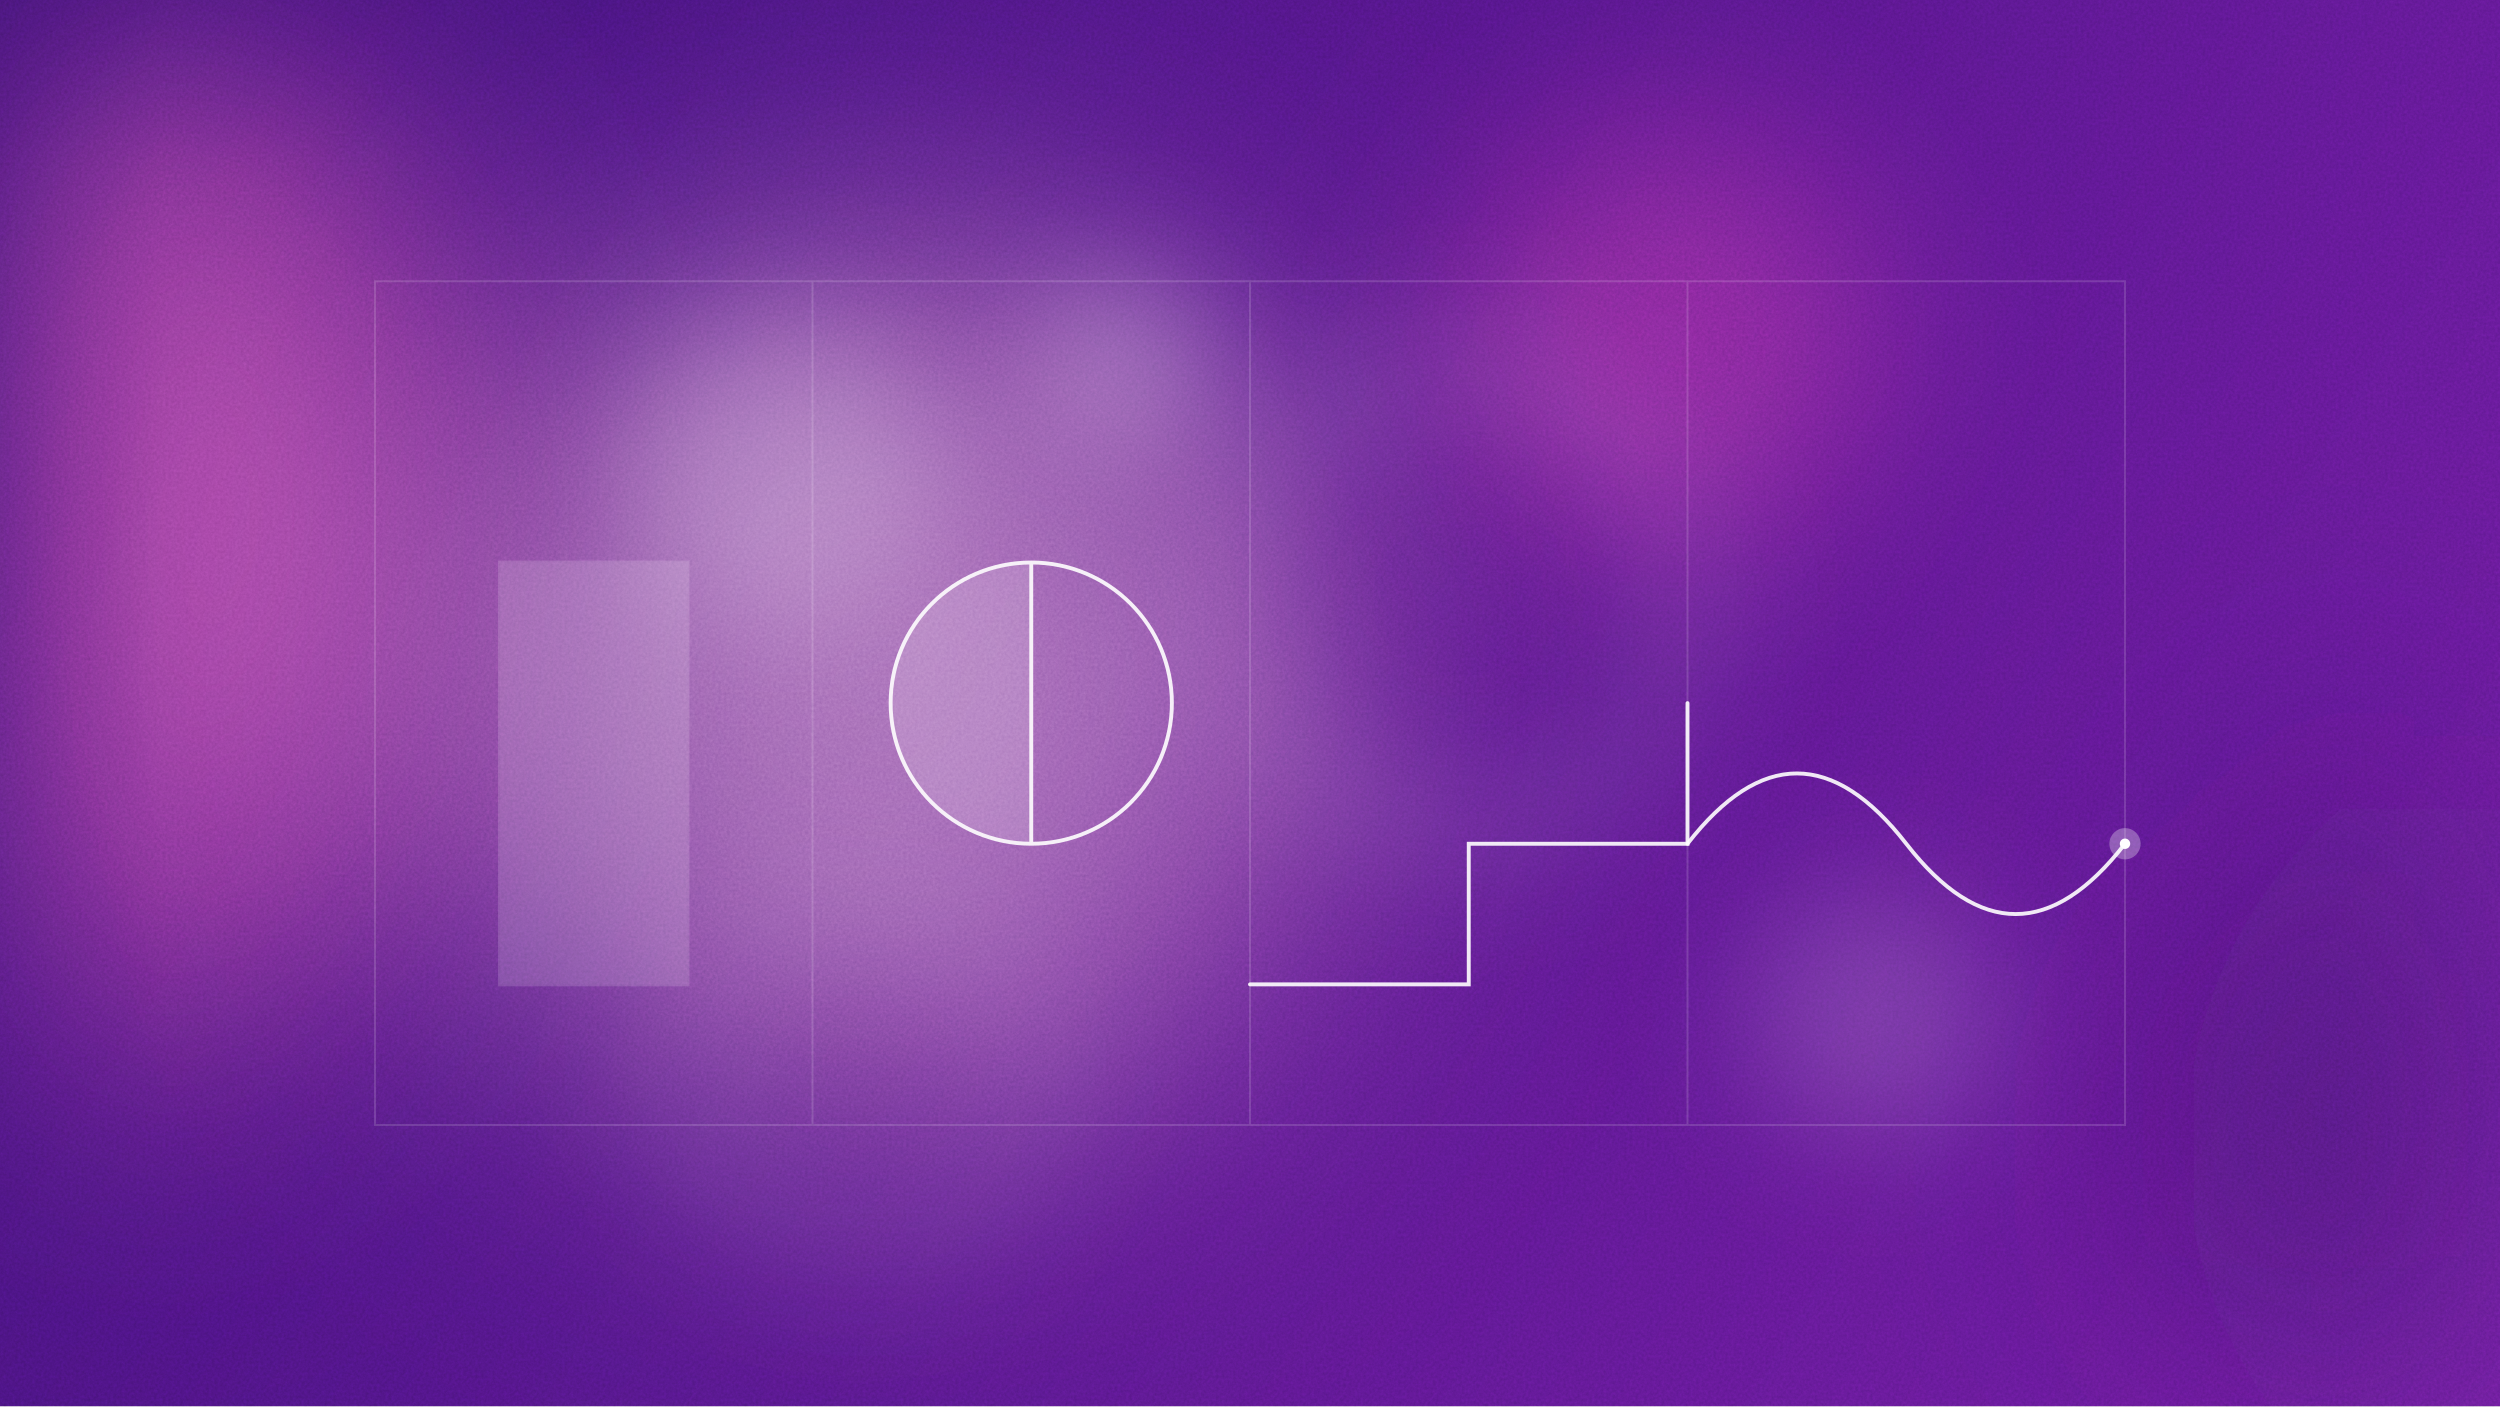
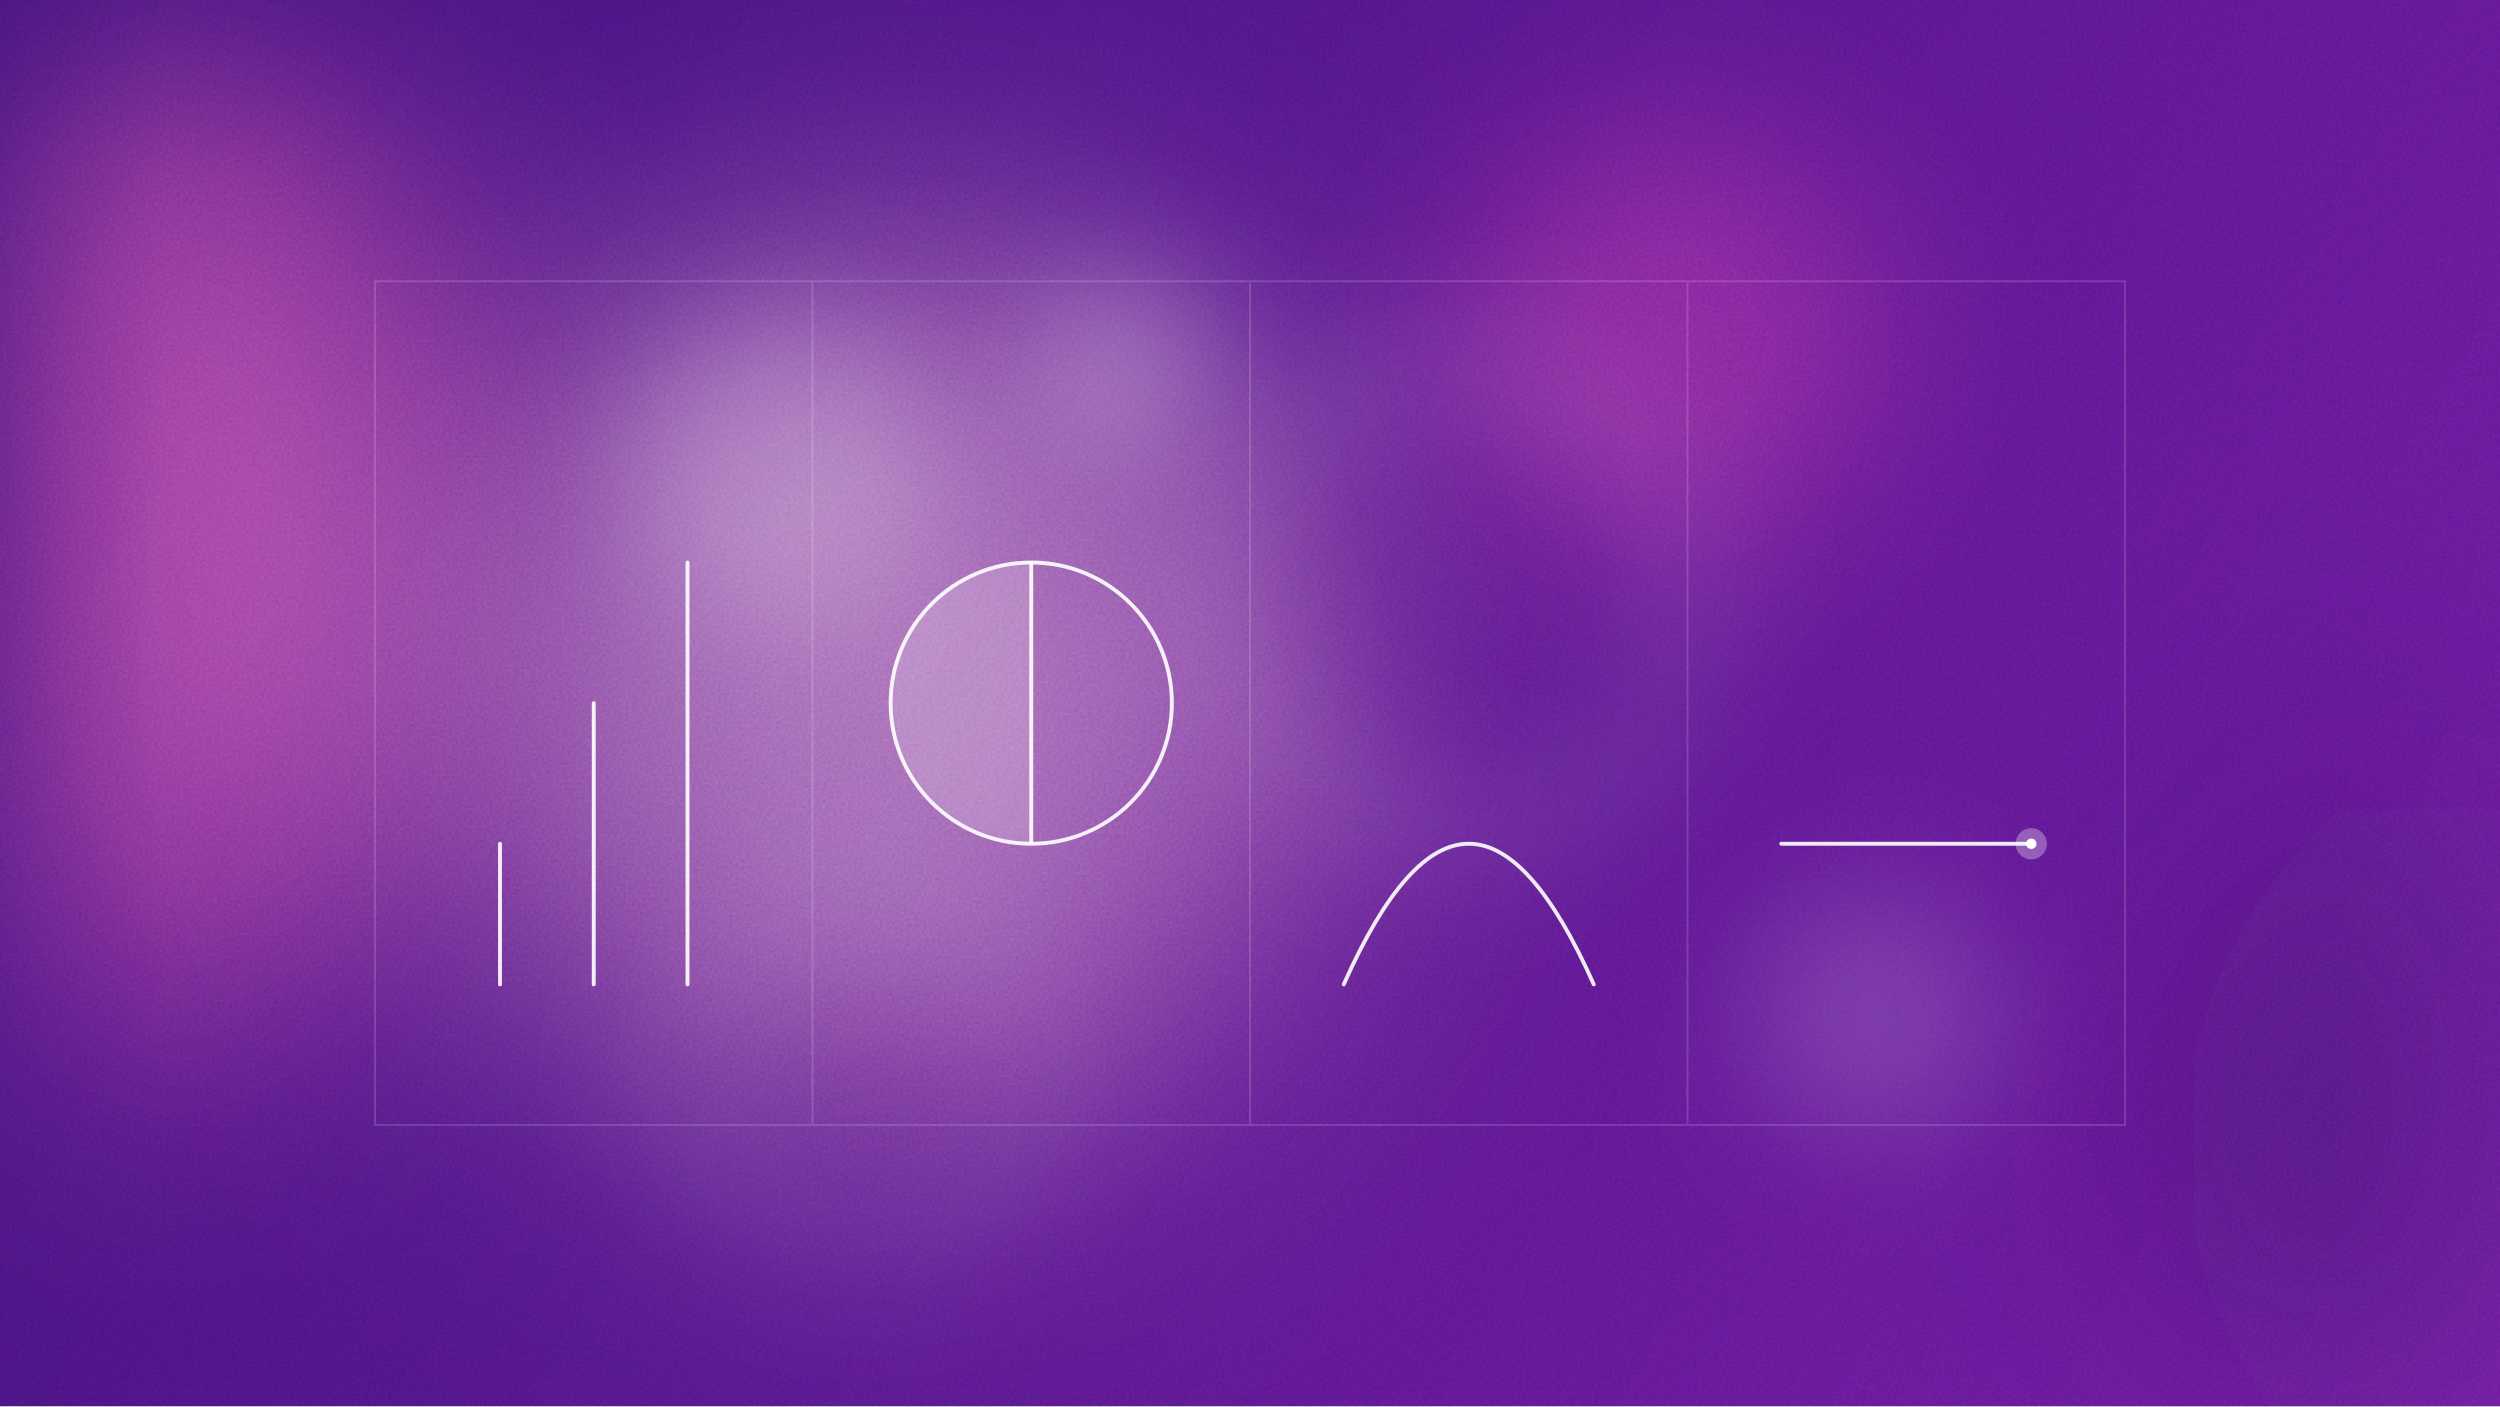
<svg xmlns="http://www.w3.org/2000/svg" width="960" height="540" viewBox="0 0 960 540">
  <defs>
    <linearGradient id="bg" x1="-10%" y1="30%" x2="110%" y2="70%">
      <stop offset="0%" stop-color="#3B1070" />
      <stop offset="100%" stop-color="#6A1B9A" />
    </linearGradient>
    <filter id="blurXL" x="-100%" y="-100%" width="300%" height="300%">
      <feGaussianBlur stdDeviation="65" />
    </filter>
    <filter id="blurL" x="-100%" y="-100%" width="300%" height="300%">
      <feGaussianBlur stdDeviation="38" />
    </filter>
    <filter id="blurM" x="-100%" y="-100%" width="300%" height="300%">
      <feGaussianBlur stdDeviation="24" />
    </filter>
    <filter id="grain">
      <feTurbulence type="fractalNoise" baseFrequency="0.9" numOctaves="4" stitchTiles="stitch" result="noise" />
      <feColorMatrix in="noise" type="matrix" values="0 0 0 0 1  0 0 0 0 1  0 0 0 0 1  0 0 0 0.6 0" />
    </filter>
  </defs>
  <rect width="960" height="540" fill="url(#bg)" />
  <circle cx="-60" cy="200" r="220" fill="#F06292" opacity="0.7" filter="url(#blurXL)" style="mix-blend-mode:screen" />
  <circle cx="340" cy="260" r="160" fill="#F8BBD0" opacity="0.5" filter="url(#blurXL)" style="mix-blend-mode:screen" />
  <circle cx="640" cy="130" r="80" fill="#EC407A" opacity="0.32" filter="url(#blurL)" style="mix-blend-mode:screen" />
  <circle cx="1010" cy="440" r="170" fill="#22073F" opacity="0.45" filter="url(#blurXL)" />
  <rect width="960" height="540" filter="url(#grain)" style="mix-blend-mode:overlay" opacity="0.4" />
  <g filter="url(#blurM)">
    <circle cx="300" cy="180" r="60" fill="#FFFFFF" opacity="0.22" />
    <circle cx="430" cy="140" r="34" fill="#FFFFFF" opacity="0.28" />
    <circle cx="560" cy="230" r="90" fill="none" stroke="#FFFFFF" stroke-width="7" opacity="0.42" />
    <circle cx="720" cy="390" r="48" fill="#FFFFFF" opacity="0.16" />
    <circle cx="330" cy="410" r="70" fill="none" stroke="#FFFFFF" stroke-width="6" opacity="0.32" />
  </g>
  <g stroke="#FFFFFF" stroke-width="0.75" opacity="0.15">
    <rect x="144" y="108" width="672" height="324" fill="none" vector-effect="non-scaling-stroke" />
    <line x1="312" y1="108" x2="312" y2="432" vector-effect="non-scaling-stroke" />
    <line x1="480" y1="108" x2="480" y2="432" vector-effect="non-scaling-stroke" />
    <line x1="648" y1="108" x2="648" y2="432" vector-effect="non-scaling-stroke" />
  </g>
-   <rect x="192" y="216" width="72" height="162" fill="#FFFFFF" opacity="0.16" stroke="#FFFFFF" stroke-width="1.5" stroke-opacity="0.9" vector-effect="non-scaling-stroke" />
-   <g stroke="#FFFFFF" fill="none" stroke-width="1.5" opacity="0.9">
-     <path d="M396,216 A54,54 0 0,0 396,324 Z" fill="#FFFFFF" opacity="0.18" stroke="none" />
-     <circle cx="396" cy="270" r="54" vector-effect="non-scaling-stroke" />
-     <line x1="396" y1="216" x2="396" y2="324" vector-effect="non-scaling-stroke" />
+   <g stroke="#FFFFFF" fill="none" stroke-width="1.5" opacity="0.9" stroke-linecap="round">
+     <line x1="192" y1="378" x2="192" y2="324" vector-effect="non-scaling-stroke" />
+     <line x1="228" y1="378" x2="228" y2="270" vector-effect="non-scaling-stroke" />
+     <line x1="264" y1="378" x2="264" y2="216" vector-effect="non-scaling-stroke" />
  </g>
-   <path d="M480,378 L564,378 L564,324 L648,324 L648,270" stroke="#FFFFFF" stroke-width="1.5" opacity="0.9" fill="none" stroke-linecap="round" vector-effect="non-scaling-stroke" />
-   <path d="M648,324 Q690,270 732,324 Q774,378 816,324" stroke="#FFFFFF" stroke-width="1.5" opacity="0.9" fill="none" stroke-linecap="round" vector-effect="non-scaling-stroke" />
+   <g>
+     <path d="M396,216 A54,54 0 0,0 396,324 Z" fill="#FFFFFF" opacity="0.18" />
+     <circle cx="396" cy="270" r="54" fill="none" stroke="#FFFFFF" stroke-width="1.5" opacity="0.9" vector-effect="non-scaling-stroke" />
+     <line x1="396" y1="216" x2="396" y2="324" stroke="#FFFFFF" stroke-width="1.5" opacity="0.9" vector-effect="non-scaling-stroke" />
+   </g>
+   <path d="M516,378 Q564,270 612,378" stroke="#FFFFFF" stroke-width="1.5" opacity="0.9" fill="none" stroke-linecap="round" vector-effect="non-scaling-stroke" />
+   <line x1="684" y1="324" x2="780" y2="324" stroke="#FFFFFF" stroke-width="1.5" opacity="0.9" stroke-linecap="round" vector-effect="non-scaling-stroke" />
  <g fill="#FFFFFF">
-     <circle cx="816" cy="324" r="6" opacity="0.3" />
-     <circle cx="816" cy="324" r="2" opacity="1" />
+     <circle cx="780" cy="324" r="6" opacity="0.3" />
+     <circle cx="780" cy="324" r="2" opacity="1" />
  </g>
</svg>
